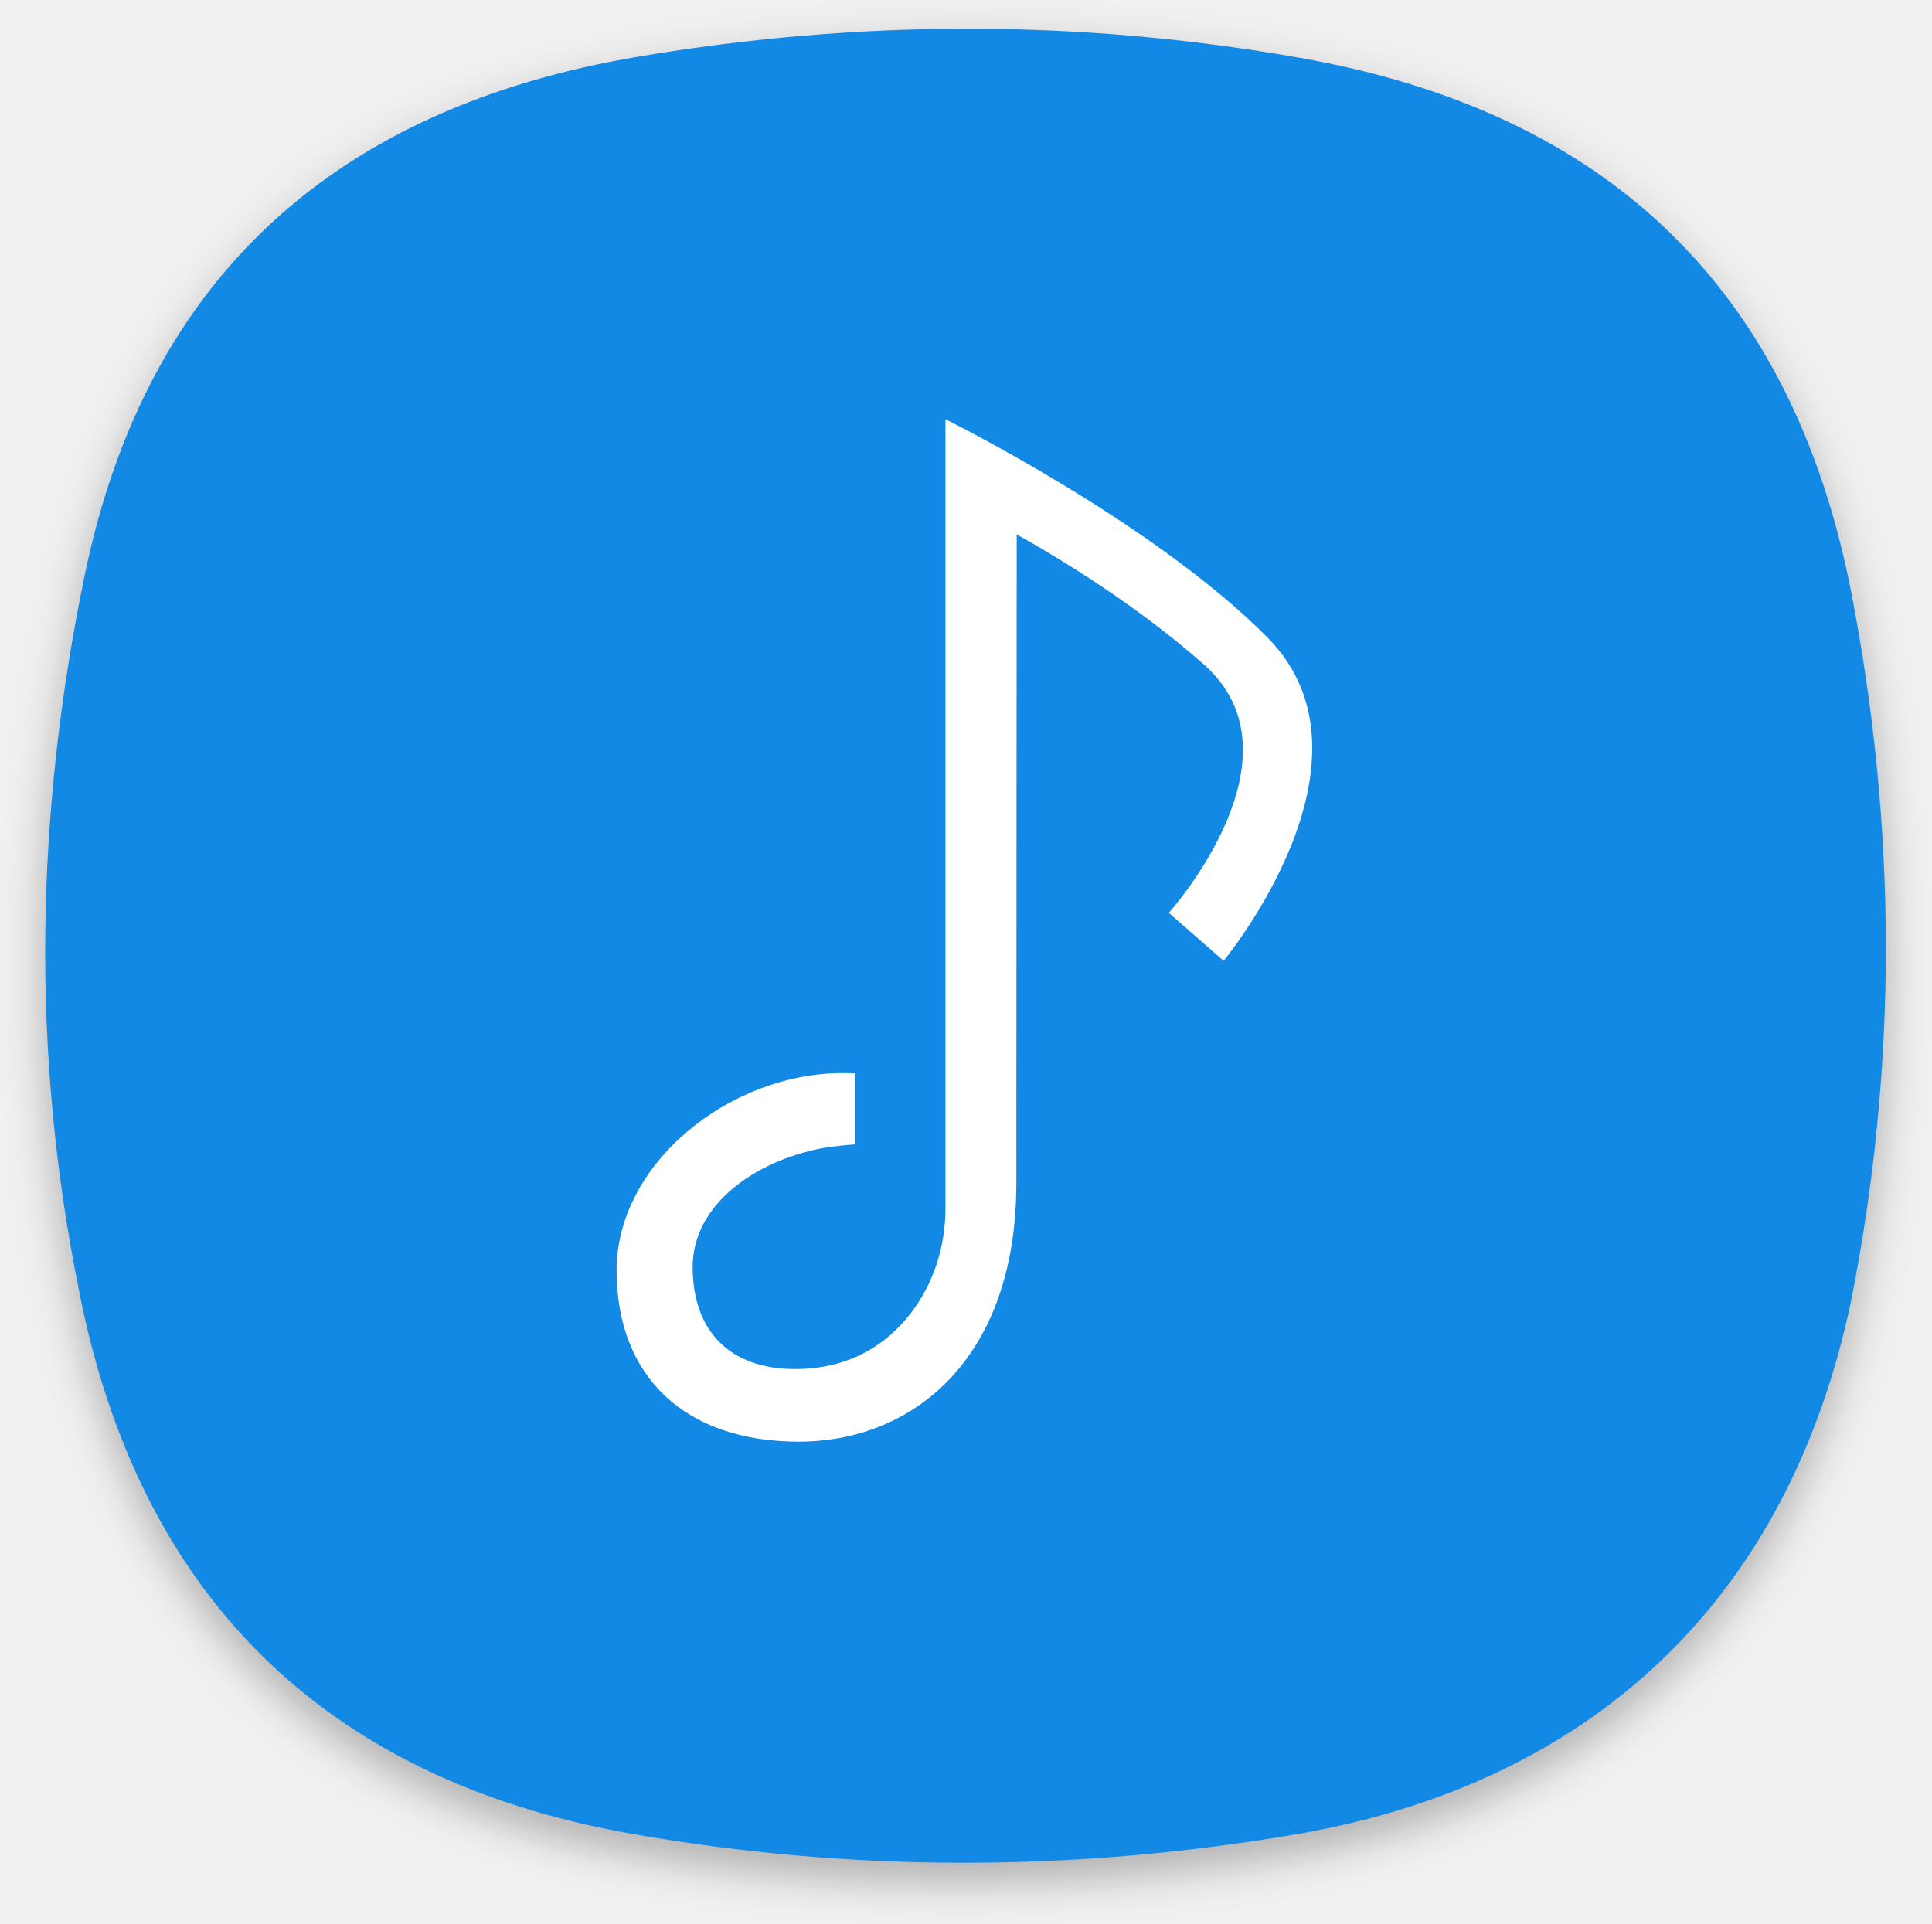
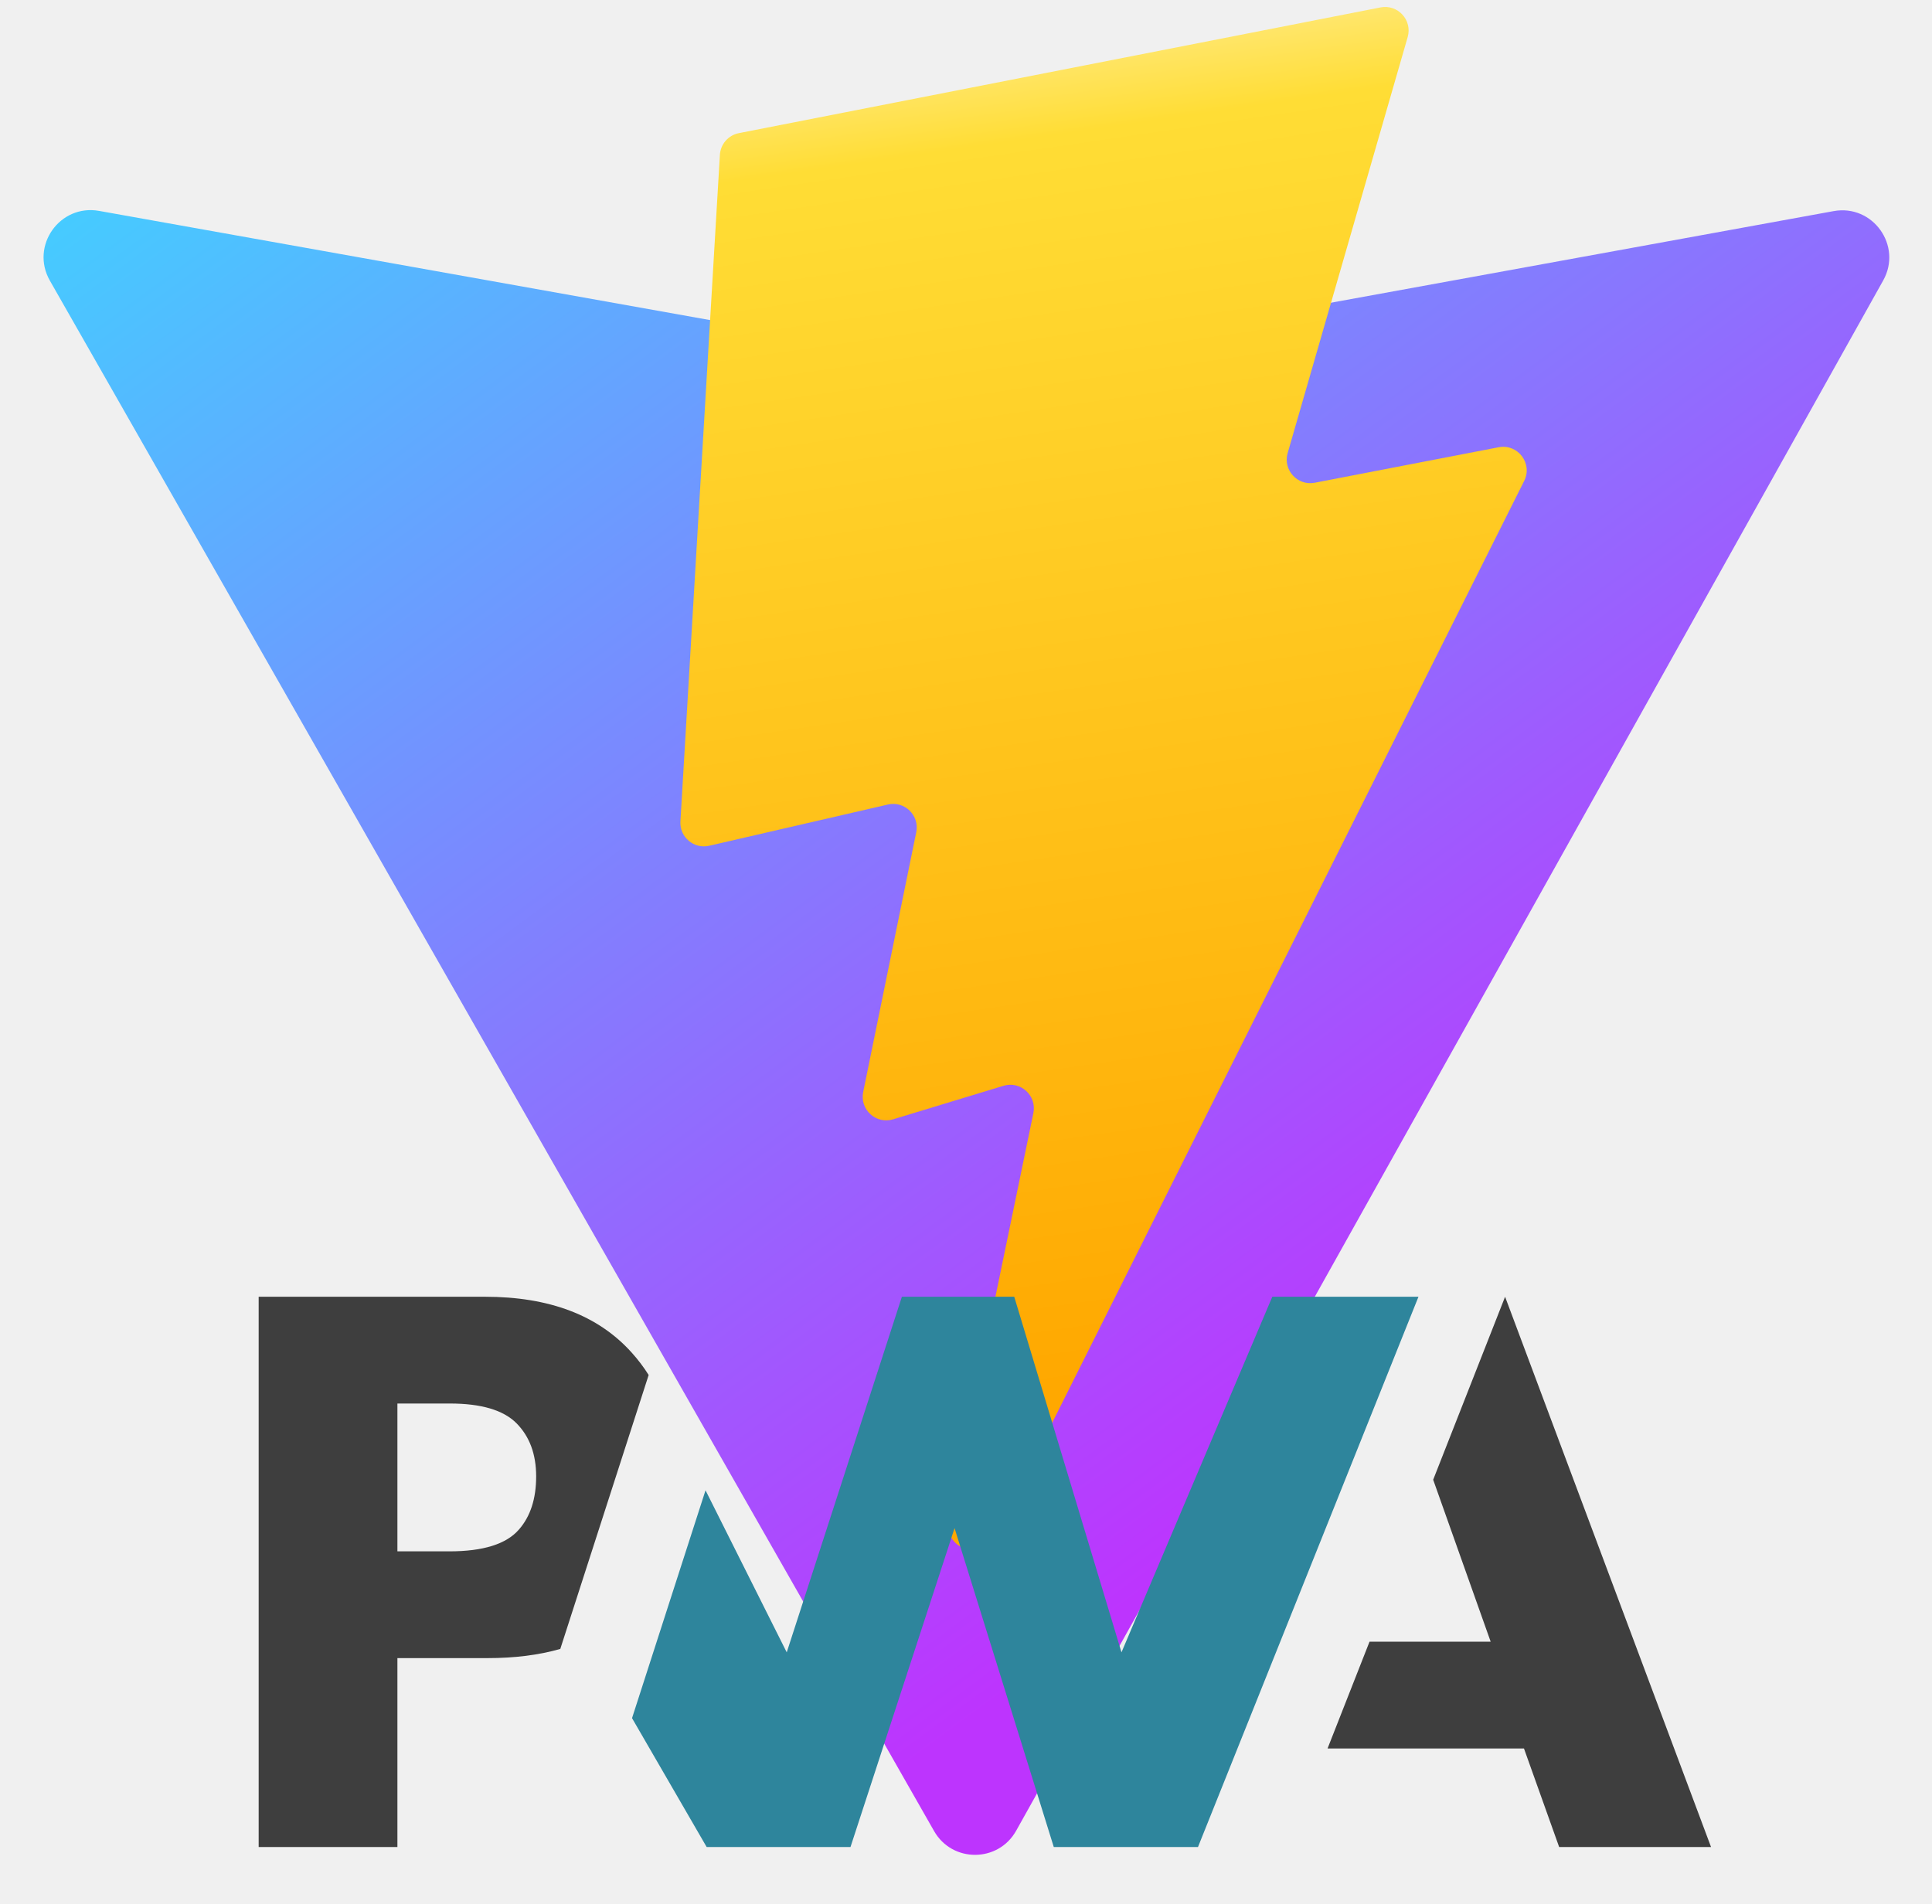
- <svg xmlns="http://www.w3.org/2000/svg" xmlns:xlink="http://www.w3.org/1999/xlink" width="470" height="468" viewBox="0 0 470 468" id="music">
-   <defs>
-     <filter id="filter-2" width="111.8%" height="111.9%" x="-5.9%" y="-3.9%" filterUnits="objectBoundingBox">
-       <feOffset dy="5" in="SourceAlpha" result="shadowOffsetOuter1" />
-       <feGaussianBlur in="shadowOffsetOuter1" result="shadowBlurOuter1" stdDeviation="4" />
-       <feColorMatrix in="shadowBlurOuter1" result="shadowMatrixOuter1" values="0 0 0 0 0 0 0 0 0 0 0 0 0 0 0 0 0 0 0.078 0" />
-       <feOffset dy="4" in="SourceAlpha" result="shadowOffsetOuter2" />
-       <feGaussianBlur in="shadowOffsetOuter2" result="shadowBlurOuter2" stdDeviation="5.5" />
-       <feColorMatrix in="shadowBlurOuter2" result="shadowMatrixOuter2" values="0 0 0 0 0 0 0 0 0 0 0 0 0 0 0 0 0 0 0.211 0" />
-       <feMerge>
-         <feMergeNode in="shadowMatrixOuter1" />
-         <feMergeNode in="shadowMatrixOuter2" />
-       </feMerge>
-     </filter>
-     <path id="path-1" d="M9.635 132.808C24.782 59.782 71.388 19.109 144.085 6.822c53.74-9.081 107.5-9.196 161.15.255 74.852 13.185 119.85 56.23 134.185 130.36 11.075 57.29 11.249 115.191-.174 172.427-15.324 72.52-63.132 117.285-135.561 129.527-53.74 9.08-107.5 9.195-161.15-.255-74.852-13.186-120.05-58.38-134.384-132.509-11.64-57.668-10.52-115.935 1.484-173.82z" />
+ <svg xmlns="http://www.w3.org/2000/svg" width="410" height="404" viewBox="0 0 410 404" fill="none" version="1.1" id="svg20">
+   <path d="M399.641 59.525L215.643 388.545C211.844 395.338 202.084 395.378 198.228 388.618L10.582 59.556C6.381 52.19 12.68 43.267 21.028 44.759L205.223 77.682C206.398 77.892 207.601 77.89 208.776 77.676L389.119 44.806C397.439 43.289 403.768 52.143 399.641 59.525Z" fill="url(#paint0_linear)" id="path2" />
+   <defs id="defs18">
+     <linearGradient id="paint0_linear" x1="6" y1="33" x2="235" y2="344" gradientUnits="userSpaceOnUse">
+       <stop stop-color="#41D1FF" id="stop6" />
+       <stop offset="1" stop-color="#BD34FE" id="stop8" />
+     </linearGradient>
+     <linearGradient id="paint1_linear" x1="194.651" y1="8.818" x2="236.076" y2="292.989" gradientUnits="userSpaceOnUse">
+       <stop stop-color="#FFEA83" id="stop11" />
+       <stop offset="0.083" stop-color="#FFDD35" id="stop13" />
+       <stop offset="1" stop-color="#FFA800" id="stop15" />
+     </linearGradient>
  </defs>
-   <g id="S8-/-S8+-icons" fill="none" fill-rule="evenodd" stroke="none" stroke-width="1">
-     <g id="icons" transform="translate(-21 -26)">
-       <g id="myfiles_list_music">
-         <g transform="translate(32 33)">
-           <use xlink:href="#path-1" fill="#000" filter="url(#filter-2)" />
-           <use xlink:href="#path-1" fill="#1289e5ff" />
-         </g>
-         <path fill="#FFF" d="M297.336 148.102C269.564 120.026 219 95 219 95v192.005c0 9.206-2.837 18.268-8.472 25.55-5.488 7.09-14.285 13.536-28.131 13.536-16.225 0-24.896-9.6-24.896-24.833 0-15.234 15.243-25.695 31.16-28.833 3.38-.667 8.339-.98 8.339-.98v-17.27a58.9 58.9 0 0 0-3-.084c-27.622 0-55 22.065-55 48s16.71 41.667 44.334 41.667c27.398 0 52.912-19.72 52.912-62.986 0-43.264.088-157.753.088-157.753 11.372 6.37 29.556 17.522 45.534 31.652 25.534 22.58-8.534 60.42-8.534 60.42l13.333 11.667s40.333-48.667 10.669-78.656" transform="translate(32 33)" />
-       </g>
+   <path d="M292.965 1.574L156.801 28.255C154.563 28.694 152.906 30.59 152.771 32.866L144.395 174.33C144.198 177.662 147.258 180.248 150.51 179.498L188.42 170.749C191.967 169.931 195.172 173.055 194.443 176.622L183.18 231.775C182.422 235.487 185.907 238.661 189.532 237.56L212.947 230.446C216.577 229.344 220.065 232.527 219.297 236.242L201.398 322.875C200.278 328.294 207.486 331.249 210.492 326.603L212.5 323.5L323.454 102.072C325.312 98.365 322.108 94.137 318.036 94.923L279.014 102.454C275.347 103.161 272.227 99.746 273.262 96.158L298.731 7.867C299.767 4.273 296.636 0.855 292.965 1.574Z" fill="url(#paint1_linear)" id="path4" />
+   <g id="layer1">
+     <g id="g8" transform="matrix(0.1578966,0,0,0.1589033,54.89293,275.2164)">
+       <path fill="#3d3d3d" fill-opacity="1" stroke-width="0.2" stroke-linejoin="round" d="m 1436.62,603.304 56.39,-142.599 h 162.82 L 1578.56,244.39 1675.2,5.28336e-4 1952,734.933 h -204.13 l -47.3,-131.629 z" id="path2-1" style="fill:#3e3e3e;fill-opacity:1" />
+       <path fill="#5a0fc8" fill-opacity="1" stroke-width="0.2" stroke-linejoin="round" d="M 1262.47,734.935 1558.79,0.002 1362.34,0.003 1159.64,474.933 1015.5,0.004 H 864.499 L 709.731,474.933 600.585,258.517 501.812,562.819 602.096,734.935 h 193.331 l 139.857,-425.91 133.346,425.91 z" id="path4-4" style="fill:#2e859c;fill-opacity:1" />
+       <path fill="#3d3d3d" fill-opacity="1" stroke-width="0.2" stroke-linejoin="round" d="m 186.476,482.643 h 121.003 c 36.654,0 69.293,-4.091 97.917,-12.273 l 31.293,-96.408 87.459,-269.446 C 517.484,93.954 509.876,83.967 501.324,74.557 456.419,24.852 390.719,4.06265e-4 304.222,4.06265e-4 H -3.8147e-6 V 734.933 H 186.476 Z M 346.642,169.079 c 17.54,17.653 26.309,41.276 26.309,70.871 0,29.822 -7.713,53.474 -23.138,70.956 -16.91,19.425 -48.047,29.137 -93.409,29.137 H 186.476 V 142.598 h 70.442 c 42.277,0 72.185,8.827 89.724,26.481 z" id="path6" style="fill:#3e3e3e;fill-opacity:1" />
    </g>
  </g>
</svg>
